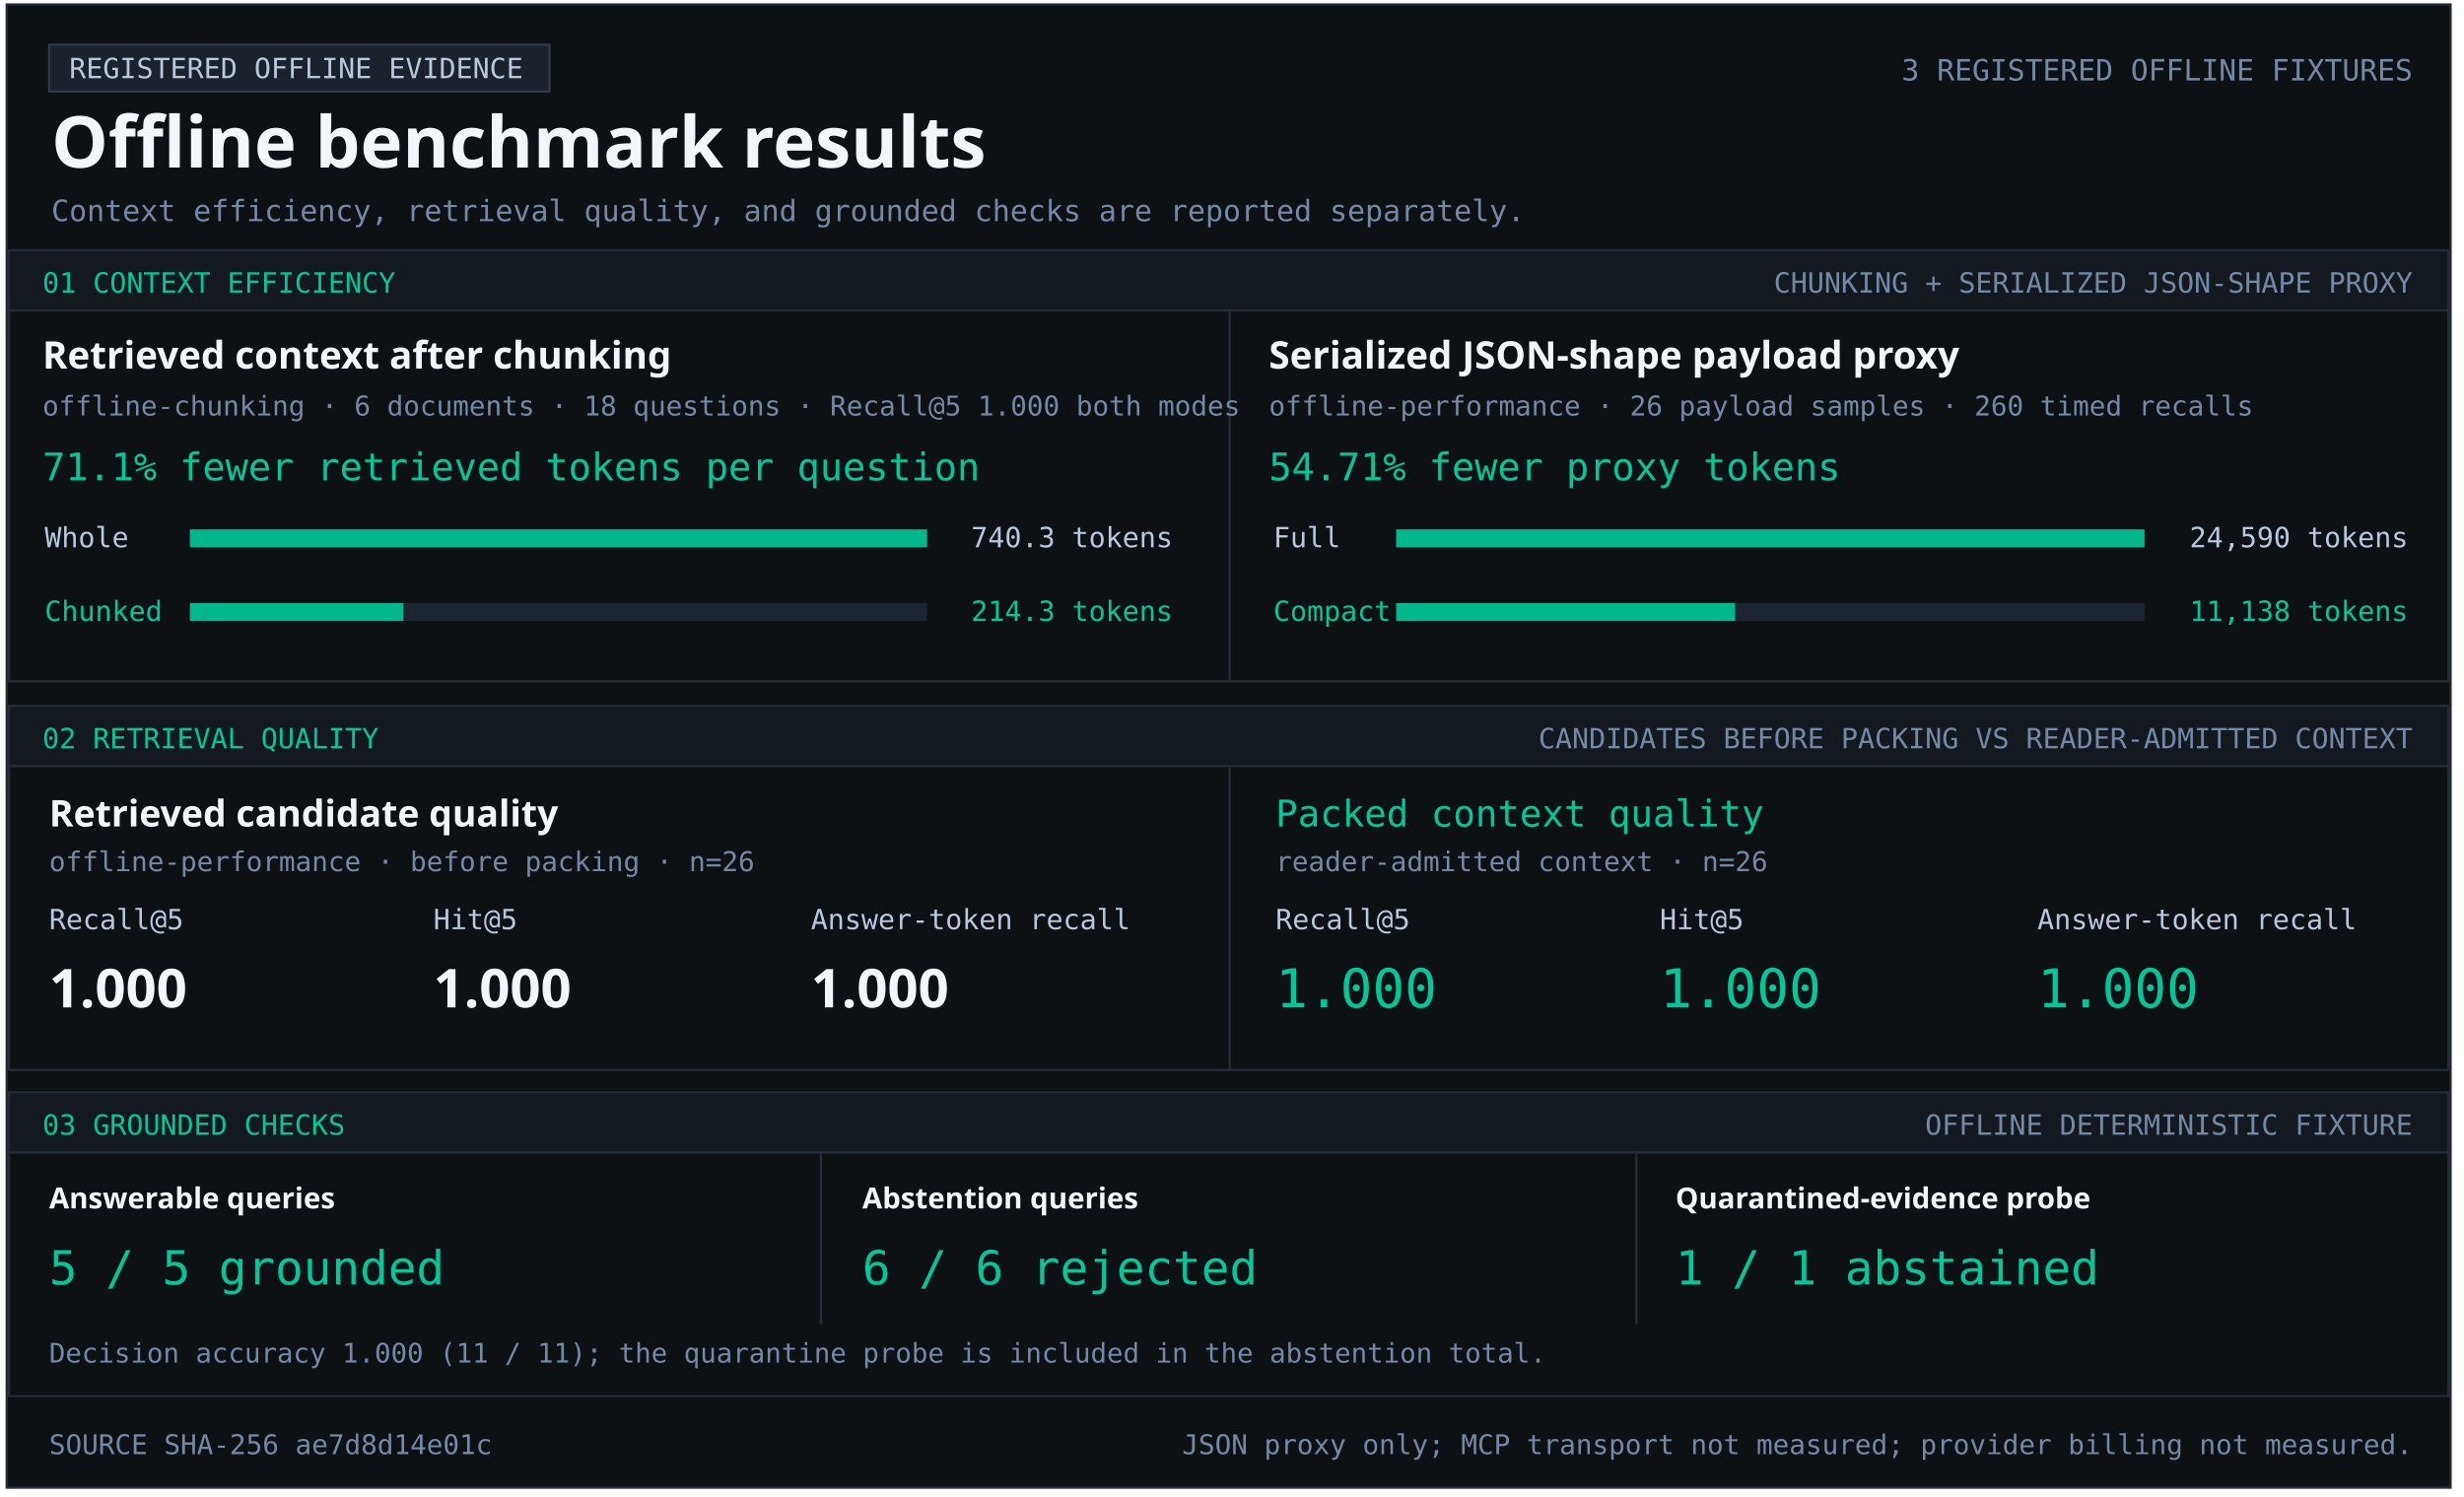
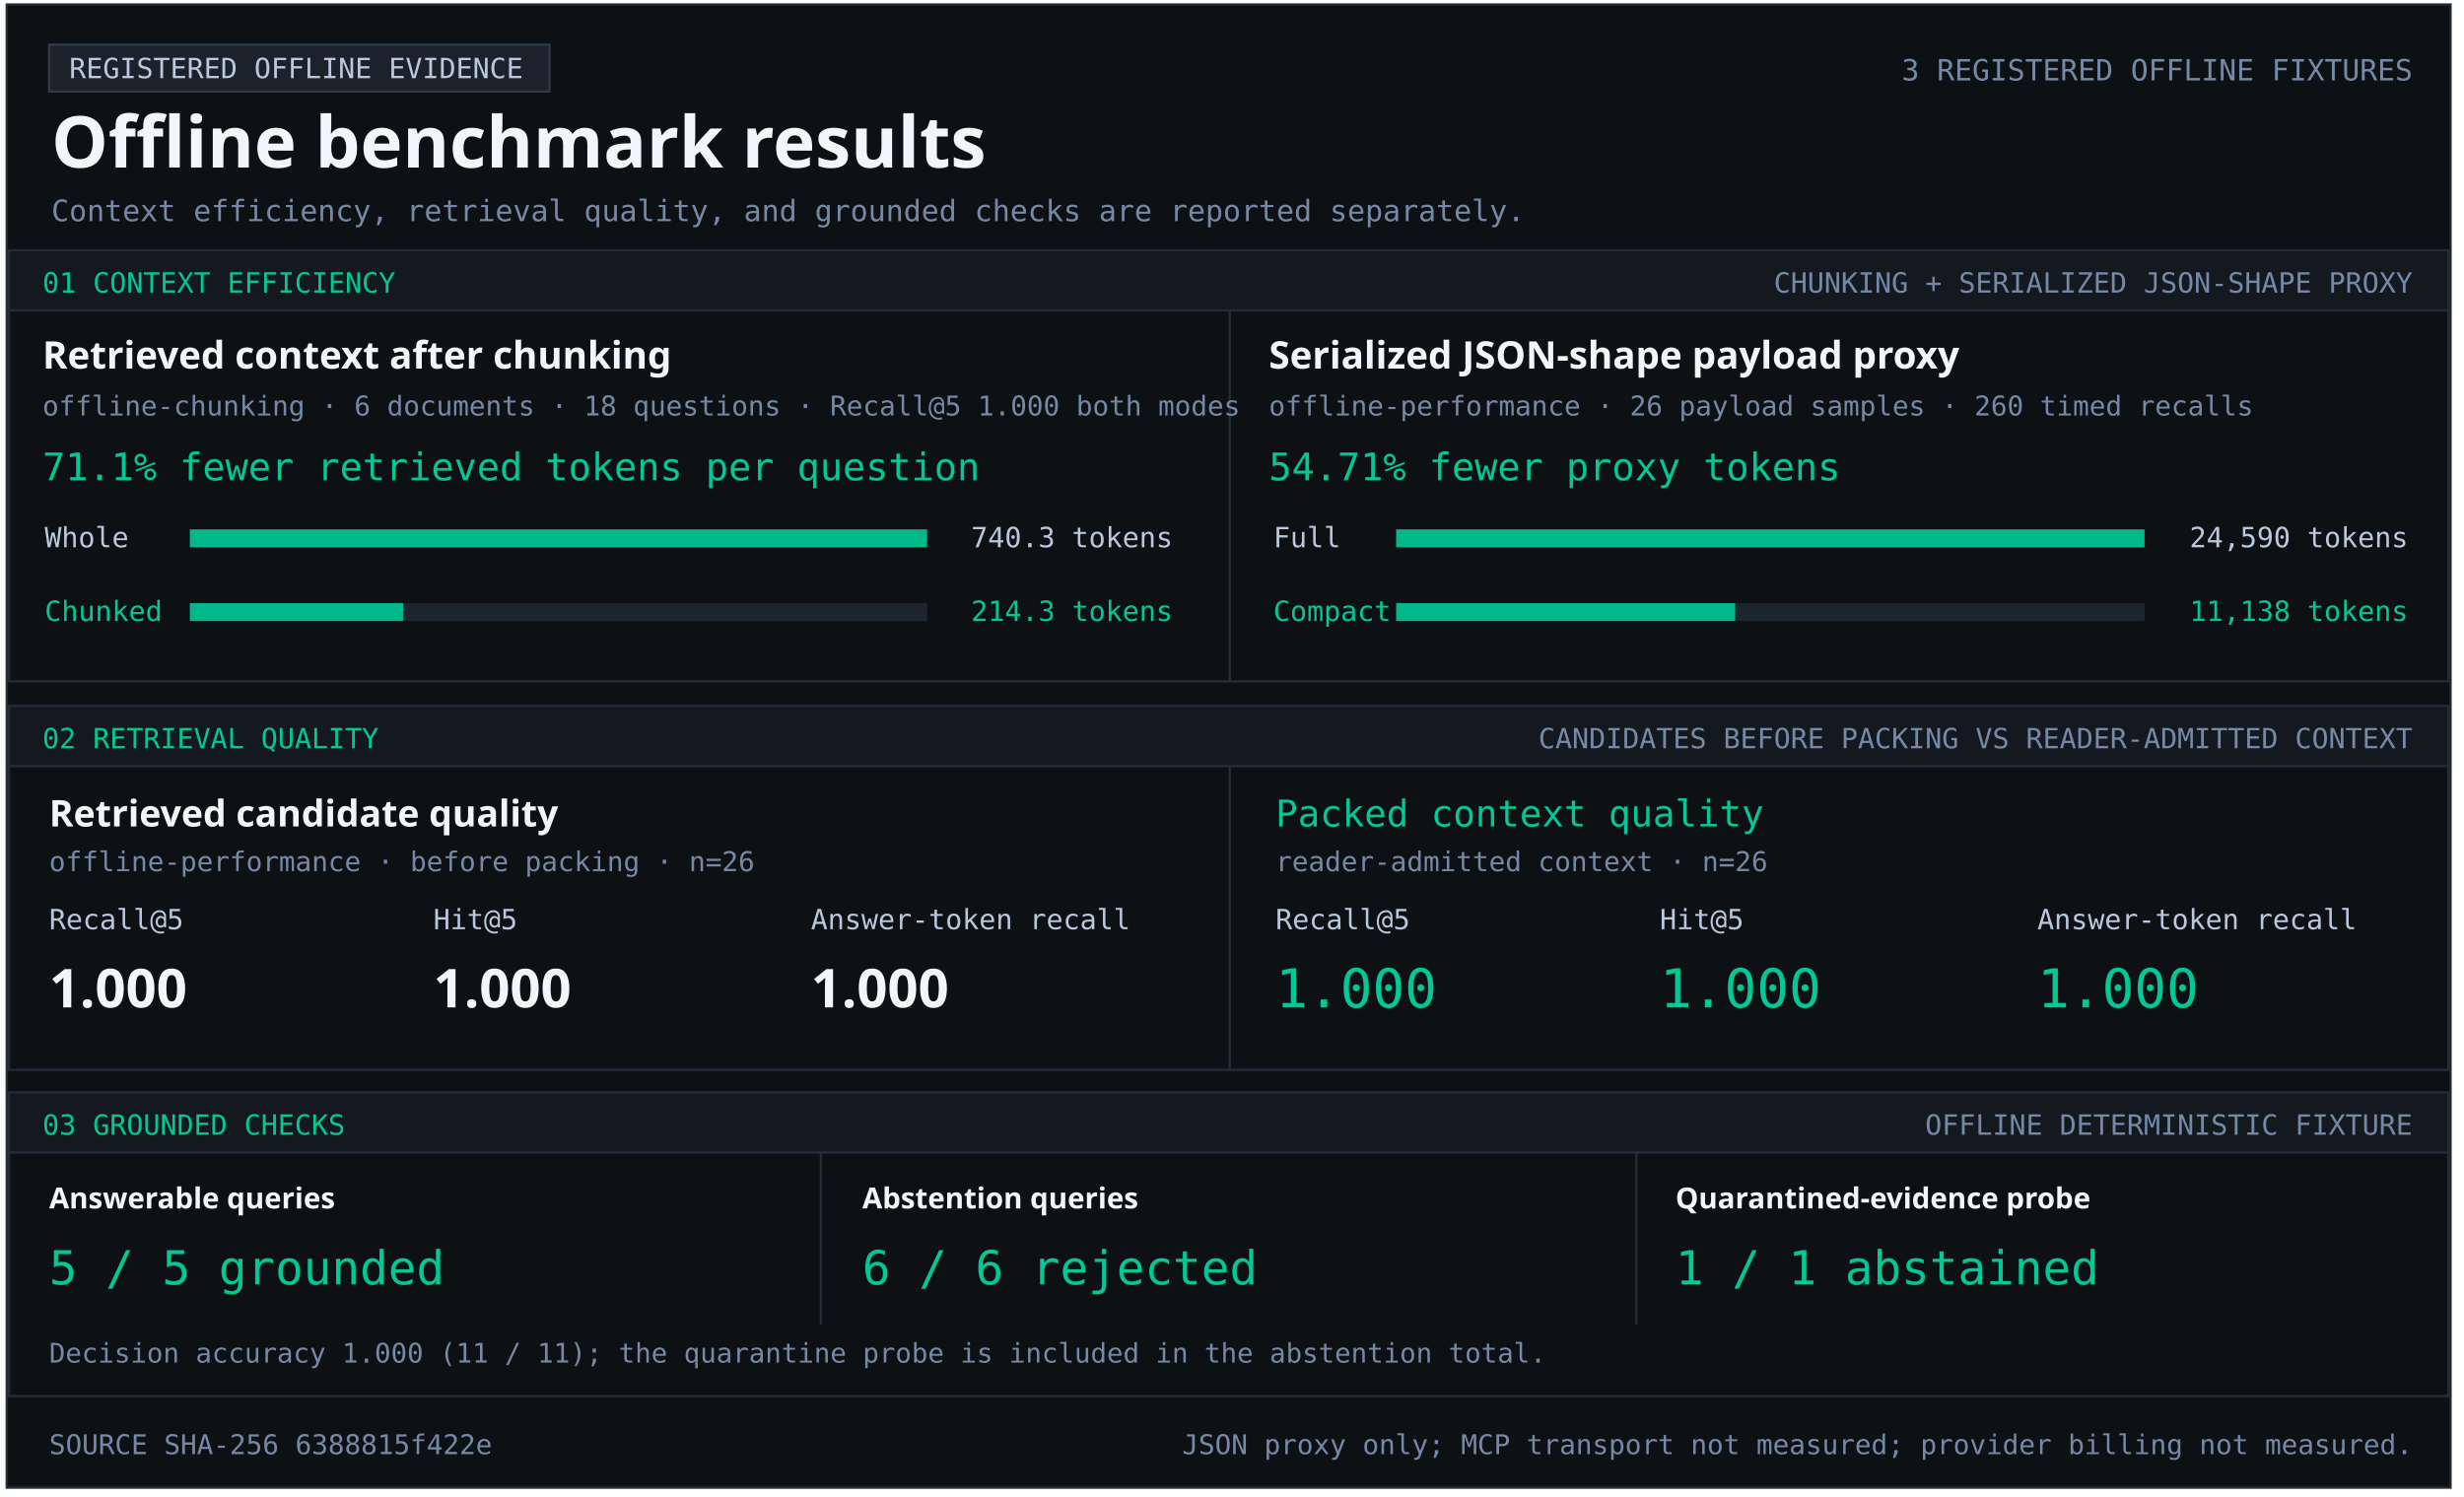
<svg xmlns="http://www.w3.org/2000/svg" width="1103" height="670" viewBox="0 0 1103 670" role="img" aria-labelledby="title desc">
  <style>text{font-family:Consolas,monospace;fill:#b9c8dc} .heading{font-family:Segoe UI,sans-serif;font-weight:700;fill:#f2f5f9} .green{fill:#00c896}.muted{fill:#7589a7}</style>
  <rect x="3" y="2" width="1094" height="664" fill="#0e1114" stroke="#252c36" />
  <rect x="22" y="20" width="224" height="21" fill="#1c222b" stroke="#303a47" />
  <text x="31" y="35" font-size="12.5" text-anchor="start">REGISTERED OFFLINE EVIDENCE</text>
  <text x="23" y="75" font-size="32" class="heading" text-anchor="start">Offline benchmark results</text>
  <text x="1080" y="36" font-size="13.1" class="muted" text-anchor="end">3 REGISTERED OFFLINE FIXTURES</text>
  <text x="23" y="99" font-size="13.2" class="muted" text-anchor="start">Context efficiency, retrieval quality, and grounded checks are reported separately.</text>
  <rect x="4" y="112" width="1092" height="27" fill="#141920" stroke="#252c36" />
  <text x="19" y="131" font-size="12.5" class="green" text-anchor="start">01  CONTEXT EFFICIENCY</text>
  <text x="1080" y="131" font-size="12.5" class="muted" text-anchor="end">CHUNKING + SERIALIZED JSON-SHAPE PROXY</text>
  <rect x="4" y="139" width="1092" height="166" fill="#0e1114" stroke="#252c36" />
  <rect x="550" y="139" width="1" height="166" fill="#252c36" />
  <text x="19" y="165" font-size="17" class="heading" text-anchor="start">Retrieved context after chunking</text>
  <text x="19" y="186" font-size="12.2" class="muted" text-anchor="start">offline-chunking · 6 documents · 18 questions · Recall@5 1.000 both modes</text>
  <text x="19" y="215" font-size="17" class="green" text-anchor="start">71.1% fewer retrieved tokens per question</text>
  <text x="20" y="245" font-size="12.5" text-anchor="start">Whole</text>
  <rect x="85" y="237" width="330" height="8" fill="#1d2530" />
  <rect x="85" y="237" width="330.00" height="8" fill="#00b889" />
  <text x="525" y="245" font-size="12.5" text-anchor="end">740.3 tokens</text>
  <text x="20" y="278" font-size="12.5" class="green" text-anchor="start">Chunked</text>
  <rect x="85" y="270" width="330" height="8" fill="#1d2530" />
  <rect x="85" y="270" width="95.53" height="8" fill="#00b889" />
  <text x="525" y="278" font-size="12.5" class="green" text-anchor="end">214.3 tokens</text>
  <text x="568" y="165" font-size="17" class="heading" text-anchor="start">Serialized JSON-shape payload proxy</text>
  <text x="568" y="186" font-size="12.2" class="muted" text-anchor="start">offline-performance · 26 payload samples · 260 timed recalls</text>
  <text x="568" y="215" font-size="17" class="green" text-anchor="start">54.71% fewer proxy tokens</text>
  <text x="570" y="245" font-size="12.5" text-anchor="start">Full</text>
  <rect x="625" y="237" width="335" height="8" fill="#1d2530" />
  <rect x="625" y="237" width="335.00" height="8" fill="#00b889" />
  <text x="1078" y="245" font-size="12.5" text-anchor="end">24,590 tokens</text>
  <text x="570" y="278" font-size="12.5" class="green" text-anchor="start">Compact</text>
  <rect x="625" y="270" width="335" height="8" fill="#1d2530" />
  <rect x="625" y="270" width="151.74" height="8" fill="#00b889" />
  <text x="1078" y="278" font-size="12.5" class="green" text-anchor="end">11,138 tokens</text>
  <rect x="4" y="316" width="1092" height="27" fill="#141920" stroke="#252c36" />
  <text x="19" y="335" font-size="12.5" class="green" text-anchor="start">02  RETRIEVAL QUALITY</text>
  <text x="1080" y="335" font-size="12.5" class="muted" text-anchor="end">CANDIDATES BEFORE PACKING VS READER-ADMITTED CONTEXT</text>
  <rect x="4" y="343" width="1092" height="136" fill="#0e1114" stroke="#252c36" />
  <rect x="550" y="343" width="1" height="136" fill="#252c36" />
  <text x="22" y="370" font-size="16.5" class="heading" text-anchor="start">Retrieved candidate quality</text>
  <text x="22" y="390" font-size="12.2" class="muted" text-anchor="start">offline-performance · before packing · n=26</text>
  <text x="22" y="416" font-size="12.5" text-anchor="start">Recall@5</text>
  <text x="194" y="416" font-size="12.5" text-anchor="start">Hit@5</text>
  <text x="363" y="416" font-size="12.5" text-anchor="start">Answer-token recall</text>
  <text x="22" y="451" font-size="24" class="heading" text-anchor="start">1.000</text>
  <text x="194" y="451" font-size="24" class="heading" text-anchor="start">1.000</text>
  <text x="363" y="451" font-size="24" class="heading" text-anchor="start">1.000</text>
  <text x="571" y="370" font-size="16.5" class="green" text-anchor="start">Packed context quality</text>
  <text x="571" y="390" font-size="12.2" class="muted" text-anchor="start">reader-admitted context · n=26</text>
  <text x="571" y="416" font-size="12.5" text-anchor="start">Recall@5</text>
  <text x="743" y="416" font-size="12.5" text-anchor="start">Hit@5</text>
  <text x="912" y="416" font-size="12.5" text-anchor="start">Answer-token recall</text>
  <text x="571" y="451" font-size="24" class="green" text-anchor="start">1.000</text>
  <text x="743" y="451" font-size="24" class="green" text-anchor="start">1.000</text>
  <text x="912" y="451" font-size="24" class="green" text-anchor="start">1.000</text>
  <rect x="4" y="489" width="1092" height="27" fill="#141920" stroke="#252c36" />
  <text x="19" y="508" font-size="12.5" class="green" text-anchor="start">03  GROUNDED CHECKS</text>
  <text x="1080" y="508" font-size="12.5" class="muted" text-anchor="end">OFFLINE DETERMINISTIC FIXTURE</text>
  <rect x="4" y="516" width="1092" height="109" fill="#0e1114" stroke="#252c36" />
  <rect x="367" y="516" width="1" height="77" fill="#252c36" />
  <rect x="732" y="516" width="1" height="77" fill="#252c36" />
  <text x="22" y="541" font-size="13" class="heading" text-anchor="start">Answerable queries</text>
  <text x="22" y="575" font-size="21" class="green" text-anchor="start">5 / 5 grounded</text>
  <text x="386" y="541" font-size="13" class="heading" text-anchor="start">Abstention queries</text>
  <text x="386" y="575" font-size="21" class="green" text-anchor="start">6 / 6 rejected</text>
  <text x="750" y="541" font-size="13" class="heading" text-anchor="start">Quarantined-evidence probe</text>
  <text x="750" y="575" font-size="21" class="green" text-anchor="start">1 / 1 abstained</text>
  <text x="22" y="610" font-size="12.1" class="muted" text-anchor="start">Decision accuracy 1.000 (11 / 11); the quarantine probe is included in the abstention total.</text>
-   <text x="22" y="651" font-size="12.2" class="muted" text-anchor="start">SOURCE SHA-256  ae7d8d14e01c</text>
+   <text x="22" y="651" font-size="12.2" class="muted" text-anchor="start">SOURCE SHA-256  6388815f422e</text>
  <text x="1080" y="651" font-size="12.2" class="muted" text-anchor="end">JSON proxy only; MCP transport not measured; provider billing not measured.</text>
</svg>
